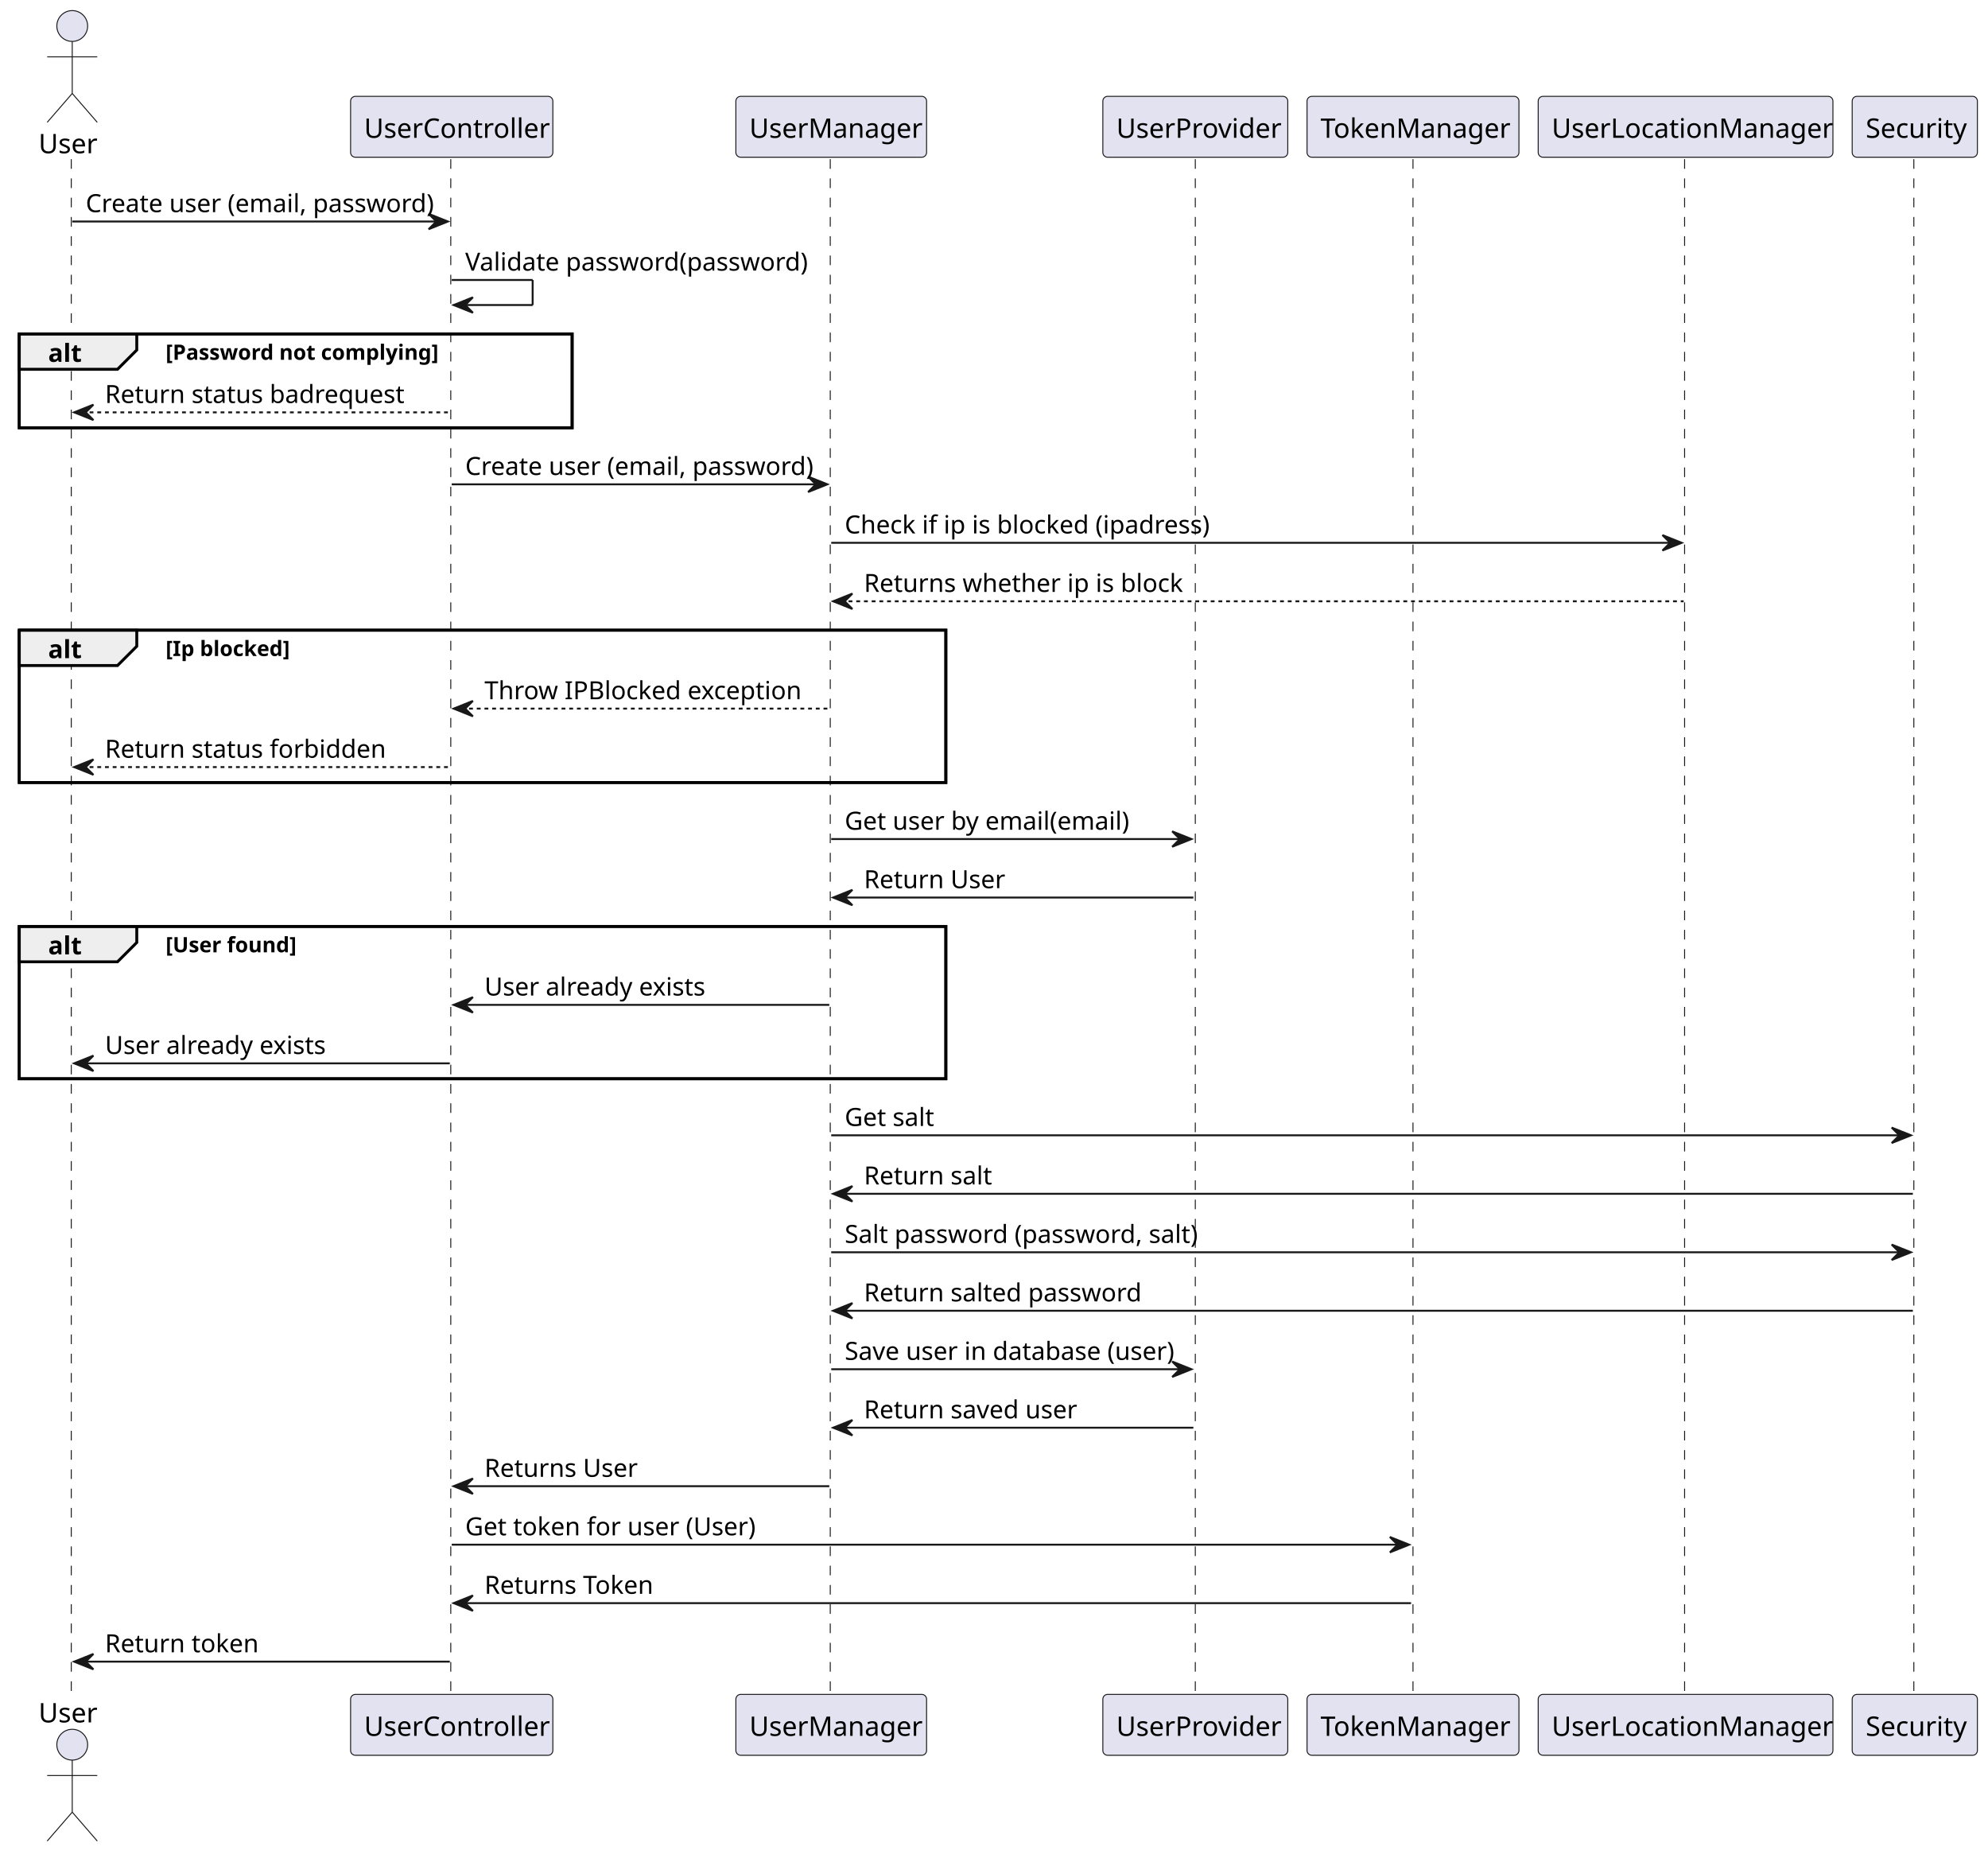
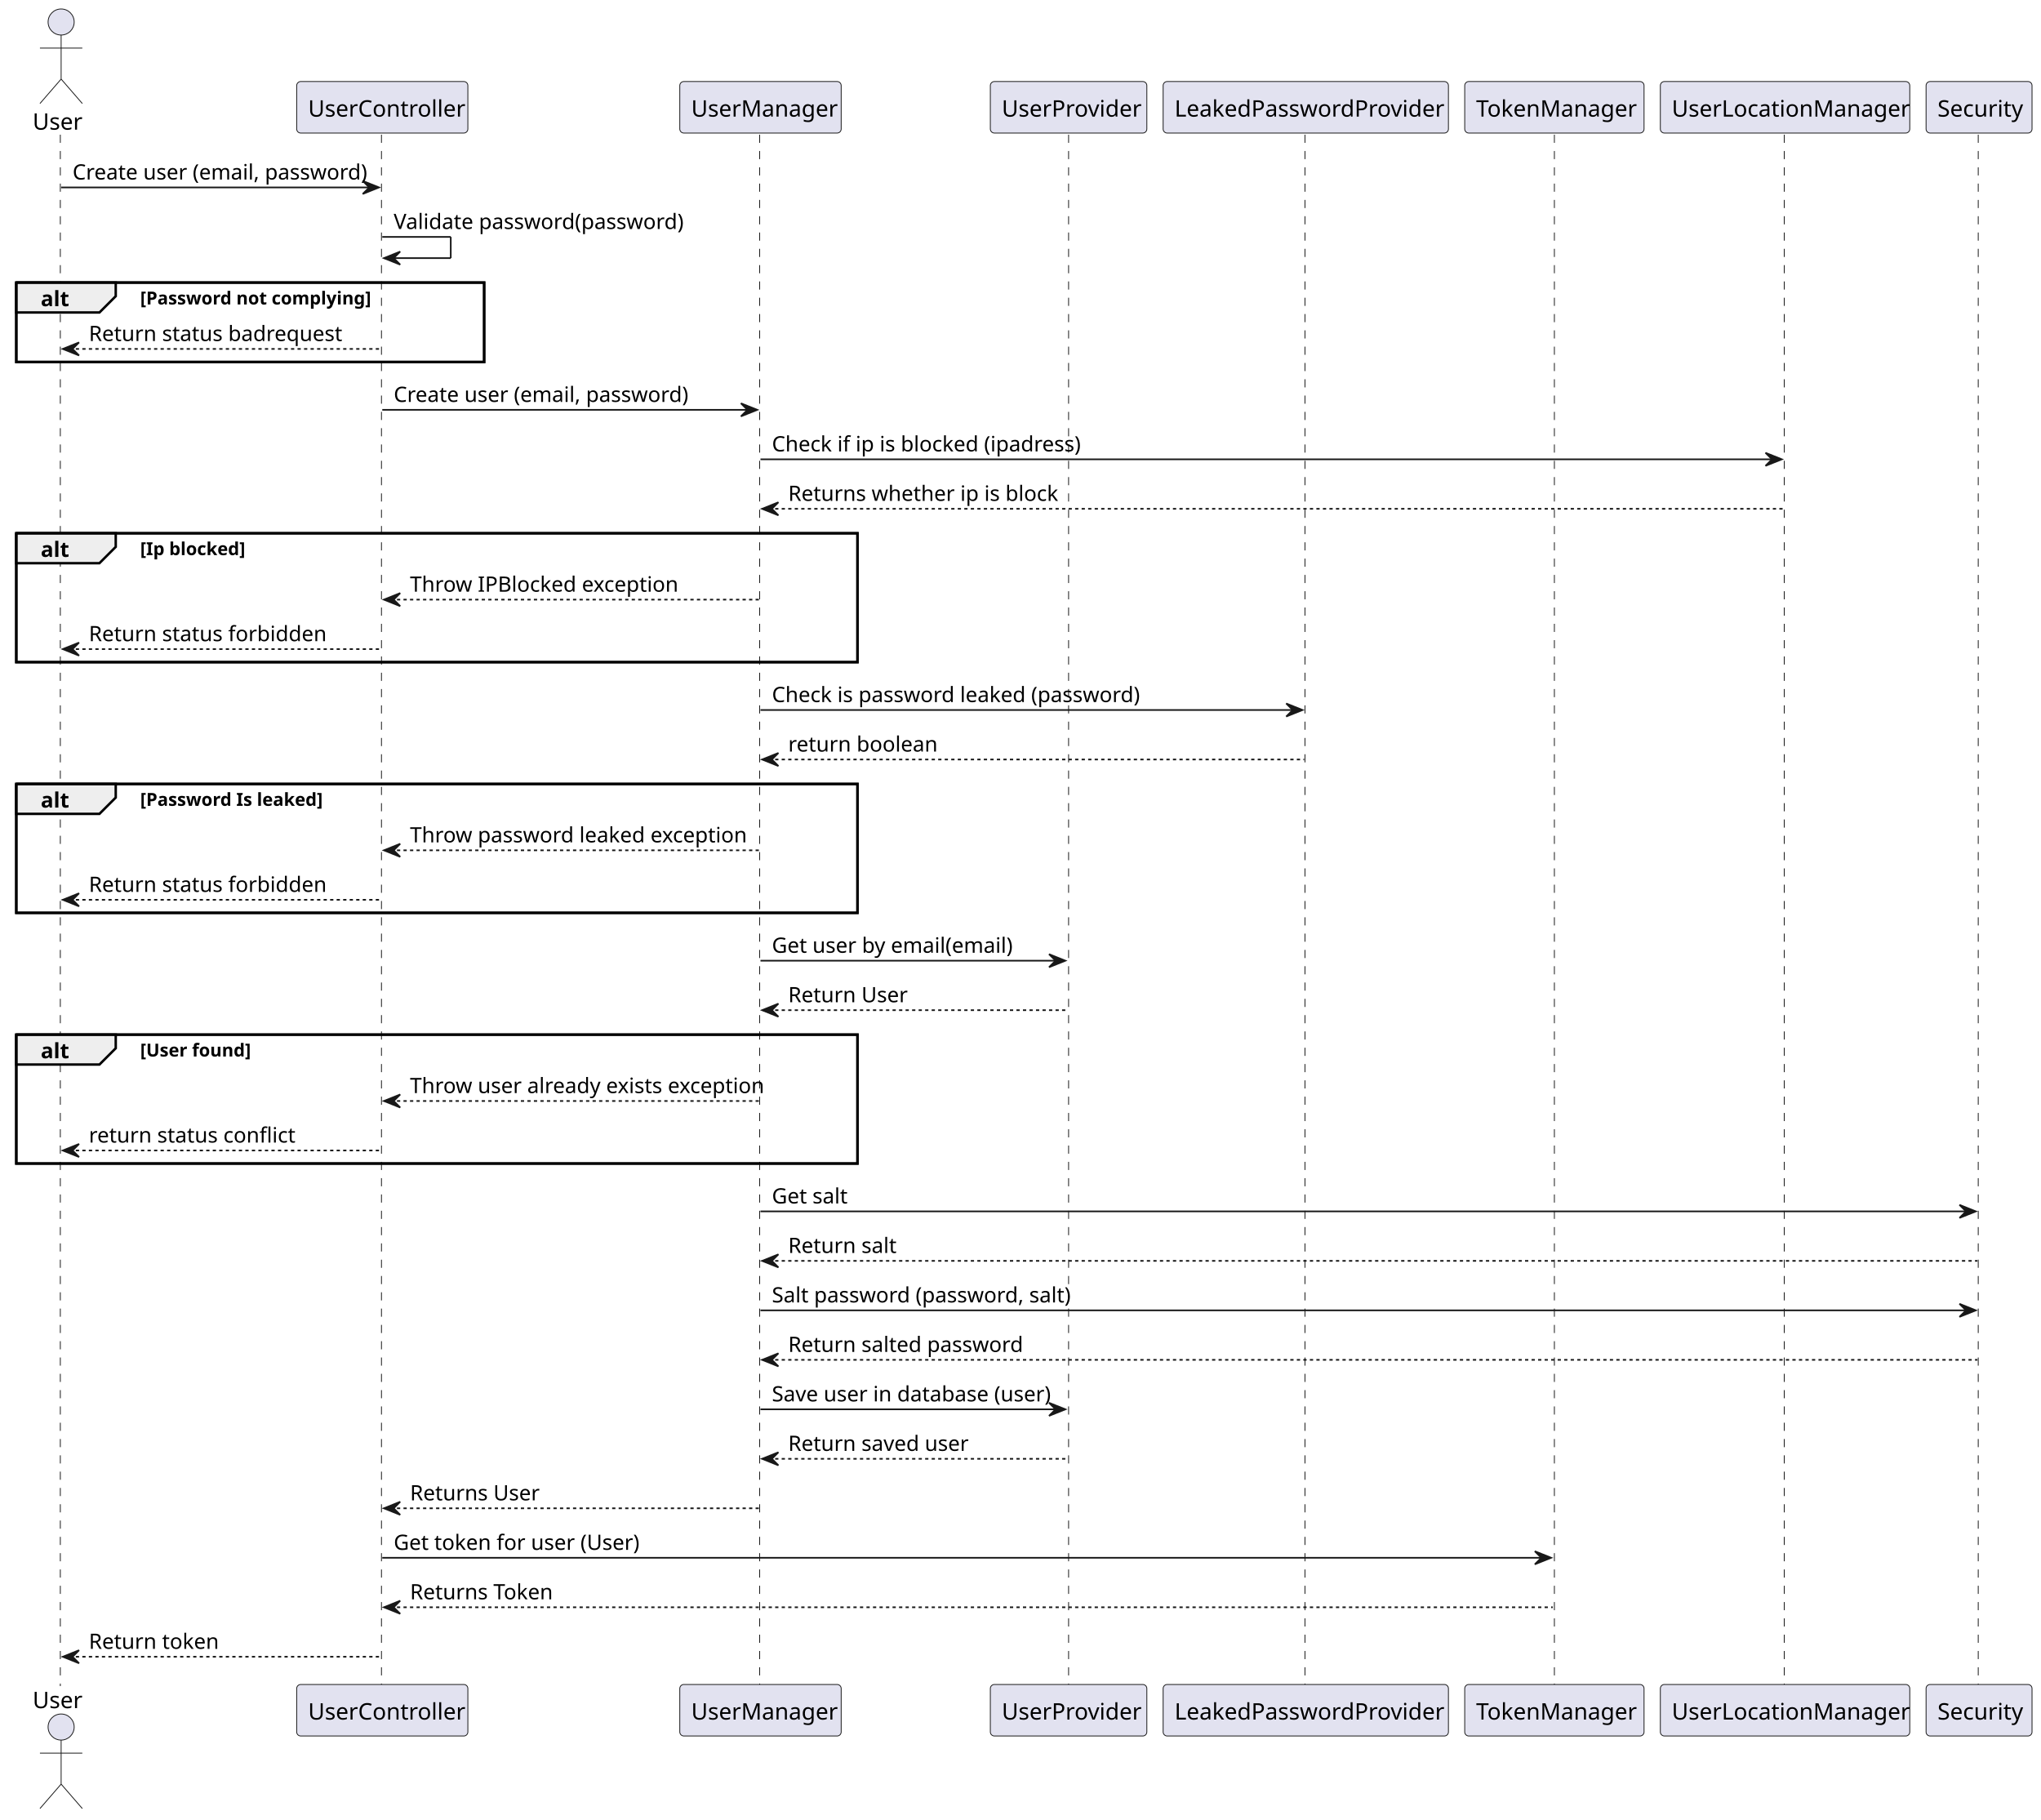
- <svg xmlns="http://www.w3.org/2000/svg" contentStyleType="text/css" height="962px" preserveAspectRatio="none" style="width:1032px;height:962px;background:#FFFFFF;" version="1.1" viewBox="0 0 1032 962" width="1032px" zoomAndPan="magnify">
+ <svg xmlns="http://www.w3.org/2000/svg" contentStyleType="text/css" height="1116px" preserveAspectRatio="none" style="width:1252px;height:1116px;background:#FFFFFF;" version="1.1" viewBox="0 0 1252 1116" width="1252px" zoomAndPan="magnify">
  <defs />
  <g>
    <rect fill="none" height="48.703" style="stroke:#000000;stroke-width:1.5;" width="287" x="10" y="173.312" />
-     <rect fill="none" height="79.055" style="stroke:#000000;stroke-width:1.5;" width="481" x="10" y="327.07" />
-     <rect fill="none" height="79.055" style="stroke:#000000;stroke-width:1.5;" width="481" x="10" y="480.828" />
-     <line style="stroke:#181818;stroke-width:0.5;stroke-dasharray:5.0,5.0;" x1="37" x2="37" y1="82.609" y2="880.398" />
-     <line style="stroke:#181818;stroke-width:0.5;stroke-dasharray:5.0,5.0;" x1="234" x2="234" y1="82.609" y2="880.398" />
-     <line style="stroke:#181818;stroke-width:0.5;stroke-dasharray:5.0,5.0;" x1="431" x2="431" y1="82.609" y2="880.398" />
-     <line style="stroke:#181818;stroke-width:0.5;stroke-dasharray:5.0,5.0;" x1="620.5" x2="620.5" y1="82.609" y2="880.398" />
-     <line style="stroke:#181818;stroke-width:0.5;stroke-dasharray:5.0,5.0;" x1="733.5" x2="733.5" y1="82.609" y2="880.398" />
-     <line style="stroke:#181818;stroke-width:0.5;stroke-dasharray:5.0,5.0;" x1="874.5" x2="874.5" y1="82.609" y2="880.398" />
-     <line style="stroke:#181818;stroke-width:0.5;stroke-dasharray:5.0,5.0;" x1="993.5" x2="993.5" y1="82.609" y2="880.398" />
+     <rect fill="none" height="79.055" style="stroke:#000000;stroke-width:1.5;" width="516" x="10" y="327.07" />
+     <rect fill="none" height="79.055" style="stroke:#000000;stroke-width:1.5;" width="516" x="10" y="480.828" />
+     <rect fill="none" height="79.055" style="stroke:#000000;stroke-width:1.5;" width="516" x="10" y="634.586" />
+     <line style="stroke:#181818;stroke-width:0.5;stroke-dasharray:5.0,5.0;" x1="37" x2="37" y1="82.609" y2="1034.156" />
+     <line style="stroke:#181818;stroke-width:0.5;stroke-dasharray:5.0,5.0;" x1="234" x2="234" y1="82.609" y2="1034.156" />
+     <line style="stroke:#181818;stroke-width:0.5;stroke-dasharray:5.0,5.0;" x1="466" x2="466" y1="82.609" y2="1034.156" />
+     <line style="stroke:#181818;stroke-width:0.5;stroke-dasharray:5.0,5.0;" x1="655.5" x2="655.5" y1="82.609" y2="1034.156" />
+     <line style="stroke:#181818;stroke-width:0.5;stroke-dasharray:5.0,5.0;" x1="800.5" x2="800.5" y1="82.609" y2="1034.156" />
+     <line style="stroke:#181818;stroke-width:0.5;stroke-dasharray:5.0,5.0;" x1="953.5" x2="953.5" y1="82.609" y2="1034.156" />
+     <line style="stroke:#181818;stroke-width:0.5;stroke-dasharray:5.0,5.0;" x1="1094.5" x2="1094.5" y1="82.609" y2="1034.156" />
+     <line style="stroke:#181818;stroke-width:0.5;stroke-dasharray:5.0,5.0;" x1="1213.5" x2="1213.5" y1="82.609" y2="1034.156" />
    <text fill="#000000" font-family="sans-serif" font-size="14" lengthAdjust="spacing" textLength="29" x="20" y="79.533">User</text>
    <ellipse cx="37.5" cy="13.5" fill="#E2E2F0" rx="8" ry="8" style="stroke:#181818;stroke-width:0.5;" />
    <path d="M37.5,21.5 L37.5,48.5 M24.5,29.5 L50.5,29.5 M37.5,48.5 L24.5,63.5 M37.5,48.5 L50.5,63.5 " fill="none" style="stroke:#181818;stroke-width:0.5;" />
-     <text fill="#000000" font-family="sans-serif" font-size="14" lengthAdjust="spacing" textLength="29" x="20" y="893.932">User</text>
-     <ellipse cx="37.5" cy="905.508" fill="#E2E2F0" rx="8" ry="8" style="stroke:#181818;stroke-width:0.5;" />
-     <path d="M37.5,913.508 L37.5,940.508 M24.5,921.508 L50.5,921.508 M37.5,940.508 L24.5,955.508 M37.5,940.508 L50.5,955.508 " fill="none" style="stroke:#181818;stroke-width:0.5;" />
+     <text fill="#000000" font-family="sans-serif" font-size="14" lengthAdjust="spacing" textLength="29" x="20" y="1047.689">User</text>
+     <ellipse cx="37.5" cy="1059.266" fill="#E2E2F0" rx="8" ry="8" style="stroke:#181818;stroke-width:0.5;" />
+     <path d="M37.5,1067.266 L37.5,1094.266 M24.5,1075.266 L50.5,1075.266 M37.5,1094.266 L24.5,1109.266 M37.5,1094.266 L50.5,1109.266 " fill="none" style="stroke:#181818;stroke-width:0.5;" />
    <rect fill="#E2E2F0" height="31.609" rx="2.5" ry="2.5" style="stroke:#181818;stroke-width:0.5;" width="105" x="182" y="50" />
    <text fill="#000000" font-family="sans-serif" font-size="14" lengthAdjust="spacing" textLength="91" x="189" y="71.533">UserController</text>
-     <rect fill="#E2E2F0" height="31.609" rx="2.5" ry="2.5" style="stroke:#181818;stroke-width:0.5;" width="105" x="182" y="879.398" />
-     <text fill="#000000" font-family="sans-serif" font-size="14" lengthAdjust="spacing" textLength="91" x="189" y="900.932">UserController</text>
-     <rect fill="#E2E2F0" height="31.609" rx="2.5" ry="2.5" style="stroke:#181818;stroke-width:0.5;" width="99" x="382" y="50" />
-     <text fill="#000000" font-family="sans-serif" font-size="14" lengthAdjust="spacing" textLength="85" x="389" y="71.533">UserManager</text>
-     <rect fill="#E2E2F0" height="31.609" rx="2.5" ry="2.5" style="stroke:#181818;stroke-width:0.5;" width="99" x="382" y="879.398" />
-     <text fill="#000000" font-family="sans-serif" font-size="14" lengthAdjust="spacing" textLength="85" x="389" y="900.932">UserManager</text>
-     <rect fill="#E2E2F0" height="31.609" rx="2.5" ry="2.5" style="stroke:#181818;stroke-width:0.5;" width="96" x="572.5" y="50" />
-     <text fill="#000000" font-family="sans-serif" font-size="14" lengthAdjust="spacing" textLength="82" x="579.5" y="71.533">UserProvider</text>
-     <rect fill="#E2E2F0" height="31.609" rx="2.5" ry="2.5" style="stroke:#181818;stroke-width:0.5;" width="96" x="572.5" y="879.398" />
-     <text fill="#000000" font-family="sans-serif" font-size="14" lengthAdjust="spacing" textLength="82" x="579.5" y="900.932">UserProvider</text>
-     <rect fill="#E2E2F0" height="31.609" rx="2.5" ry="2.5" style="stroke:#181818;stroke-width:0.5;" width="110" x="678.5" y="50" />
-     <text fill="#000000" font-family="sans-serif" font-size="14" lengthAdjust="spacing" textLength="96" x="685.5" y="71.533">TokenManager</text>
-     <rect fill="#E2E2F0" height="31.609" rx="2.5" ry="2.5" style="stroke:#181818;stroke-width:0.5;" width="110" x="678.5" y="879.398" />
-     <text fill="#000000" font-family="sans-serif" font-size="14" lengthAdjust="spacing" textLength="96" x="685.5" y="900.932">TokenManager</text>
-     <rect fill="#E2E2F0" height="31.609" rx="2.5" ry="2.5" style="stroke:#181818;stroke-width:0.5;" width="153" x="798.5" y="50" />
-     <text fill="#000000" font-family="sans-serif" font-size="14" lengthAdjust="spacing" textLength="139" x="805.5" y="71.533">UserLocationManager</text>
-     <rect fill="#E2E2F0" height="31.609" rx="2.5" ry="2.5" style="stroke:#181818;stroke-width:0.5;" width="153" x="798.5" y="879.398" />
-     <text fill="#000000" font-family="sans-serif" font-size="14" lengthAdjust="spacing" textLength="139" x="805.5" y="900.932">UserLocationManager</text>
-     <rect fill="#E2E2F0" height="31.609" rx="2.5" ry="2.5" style="stroke:#181818;stroke-width:0.5;" width="65" x="961.5" y="50" />
-     <text fill="#000000" font-family="sans-serif" font-size="14" lengthAdjust="spacing" textLength="51" x="968.5" y="71.533">Security</text>
-     <rect fill="#E2E2F0" height="31.609" rx="2.5" ry="2.5" style="stroke:#181818;stroke-width:0.5;" width="65" x="961.5" y="879.398" />
-     <text fill="#000000" font-family="sans-serif" font-size="14" lengthAdjust="spacing" textLength="51" x="968.5" y="900.932">Security</text>
+     <rect fill="#E2E2F0" height="31.609" rx="2.5" ry="2.5" style="stroke:#181818;stroke-width:0.5;" width="105" x="182" y="1033.156" />
+     <text fill="#000000" font-family="sans-serif" font-size="14" lengthAdjust="spacing" textLength="91" x="189" y="1054.689">UserController</text>
+     <rect fill="#E2E2F0" height="31.609" rx="2.5" ry="2.5" style="stroke:#181818;stroke-width:0.5;" width="99" x="417" y="50" />
+     <text fill="#000000" font-family="sans-serif" font-size="14" lengthAdjust="spacing" textLength="85" x="424" y="71.533">UserManager</text>
+     <rect fill="#E2E2F0" height="31.609" rx="2.5" ry="2.5" style="stroke:#181818;stroke-width:0.5;" width="99" x="417" y="1033.156" />
+     <text fill="#000000" font-family="sans-serif" font-size="14" lengthAdjust="spacing" textLength="85" x="424" y="1054.689">UserManager</text>
+     <rect fill="#E2E2F0" height="31.609" rx="2.5" ry="2.5" style="stroke:#181818;stroke-width:0.5;" width="96" x="607.5" y="50" />
+     <text fill="#000000" font-family="sans-serif" font-size="14" lengthAdjust="spacing" textLength="82" x="614.5" y="71.533">UserProvider</text>
+     <rect fill="#E2E2F0" height="31.609" rx="2.5" ry="2.5" style="stroke:#181818;stroke-width:0.5;" width="96" x="607.5" y="1033.156" />
+     <text fill="#000000" font-family="sans-serif" font-size="14" lengthAdjust="spacing" textLength="82" x="614.5" y="1054.689">UserProvider</text>
+     <rect fill="#E2E2F0" height="31.609" rx="2.5" ry="2.5" style="stroke:#181818;stroke-width:0.5;" width="175" x="713.5" y="50" />
+     <text fill="#000000" font-family="sans-serif" font-size="14" lengthAdjust="spacing" textLength="161" x="720.5" y="71.533">LeakedPasswordProvider</text>
+     <rect fill="#E2E2F0" height="31.609" rx="2.5" ry="2.5" style="stroke:#181818;stroke-width:0.5;" width="175" x="713.5" y="1033.156" />
+     <text fill="#000000" font-family="sans-serif" font-size="14" lengthAdjust="spacing" textLength="161" x="720.5" y="1054.689">LeakedPasswordProvider</text>
+     <rect fill="#E2E2F0" height="31.609" rx="2.5" ry="2.5" style="stroke:#181818;stroke-width:0.5;" width="110" x="898.5" y="50" />
+     <text fill="#000000" font-family="sans-serif" font-size="14" lengthAdjust="spacing" textLength="96" x="905.5" y="71.533">TokenManager</text>
+     <rect fill="#E2E2F0" height="31.609" rx="2.5" ry="2.5" style="stroke:#181818;stroke-width:0.5;" width="110" x="898.5" y="1033.156" />
+     <text fill="#000000" font-family="sans-serif" font-size="14" lengthAdjust="spacing" textLength="96" x="905.5" y="1054.689">TokenManager</text>
+     <rect fill="#E2E2F0" height="31.609" rx="2.5" ry="2.5" style="stroke:#181818;stroke-width:0.5;" width="153" x="1018.5" y="50" />
+     <text fill="#000000" font-family="sans-serif" font-size="14" lengthAdjust="spacing" textLength="139" x="1025.5" y="71.533">UserLocationManager</text>
+     <rect fill="#E2E2F0" height="31.609" rx="2.5" ry="2.5" style="stroke:#181818;stroke-width:0.5;" width="153" x="1018.5" y="1033.156" />
+     <text fill="#000000" font-family="sans-serif" font-size="14" lengthAdjust="spacing" textLength="139" x="1025.5" y="1054.689">UserLocationManager</text>
+     <rect fill="#E2E2F0" height="31.609" rx="2.5" ry="2.5" style="stroke:#181818;stroke-width:0.5;" width="65" x="1181.5" y="50" />
+     <text fill="#000000" font-family="sans-serif" font-size="14" lengthAdjust="spacing" textLength="51" x="1188.5" y="71.533">Security</text>
+     <rect fill="#E2E2F0" height="31.609" rx="2.5" ry="2.5" style="stroke:#181818;stroke-width:0.5;" width="65" x="1181.5" y="1033.156" />
+     <text fill="#000000" font-family="sans-serif" font-size="14" lengthAdjust="spacing" textLength="51" x="1188.5" y="1054.689">Security</text>
    <polygon fill="#181818" points="222.5,110.961,232.5,114.961,222.5,118.961,226.5,114.961" style="stroke:#181818;stroke-width:1.0;" />
    <line style="stroke:#181818;stroke-width:1.0;" x1="37.5" x2="228.5" y1="114.961" y2="114.961" />
    <text fill="#000000" font-family="sans-serif" font-size="13" lengthAdjust="spacing" textLength="173" x="44.5" y="110.105">Create user (email, password)</text>
    <line style="stroke:#181818;stroke-width:1.0;" x1="234.5" x2="276.5" y1="145.312" y2="145.312" />
    <line style="stroke:#181818;stroke-width:1.0;" x1="276.5" x2="276.5" y1="145.312" y2="158.312" />
    <line style="stroke:#181818;stroke-width:1.0;" x1="235.5" x2="276.5" y1="158.312" y2="158.312" />
    <polygon fill="#181818" points="245.5,154.312,235.5,158.312,245.5,162.312,241.5,158.312" style="stroke:#181818;stroke-width:1.0;" />
    <text fill="#000000" font-family="sans-serif" font-size="13" lengthAdjust="spacing" textLength="169" x="241.5" y="140.456">Validate password(password)</text>
    <path d="M10,173.312 L71,173.312 L71,181.664 L61,191.664 L10,191.664 L10,173.312 " fill="#EEEEEE" style="stroke:#000000;stroke-width:1.5;" />
    <rect fill="none" height="48.703" style="stroke:#000000;stroke-width:1.5;" width="287" x="10" y="173.312" />
    <text fill="#000000" font-family="sans-serif" font-size="13" font-weight="bold" lengthAdjust="spacing" textLength="16" x="25" y="187.808">alt</text>
    <text fill="#000000" font-family="sans-serif" font-size="11" font-weight="bold" lengthAdjust="spacing" textLength="145" x="86" y="186.731">[Password not complying]</text>
    <polygon fill="#181818" points="48.5,210.016,38.5,214.016,48.5,218.016,44.5,214.016" style="stroke:#181818;stroke-width:1.0;" />
    <line style="stroke:#181818;stroke-width:1.0;stroke-dasharray:2.0,2.0;" x1="42.5" x2="233.5" y1="214.016" y2="214.016" />
    <text fill="#000000" font-family="sans-serif" font-size="13" lengthAdjust="spacing" textLength="146" x="54.5" y="209.159">Return status badrequest</text>
-     <polygon fill="#181818" points="419.5,247.367,429.5,251.367,419.5,255.367,423.5,251.367" style="stroke:#181818;stroke-width:1.0;" />
-     <line style="stroke:#181818;stroke-width:1.0;" x1="234.5" x2="425.5" y1="251.367" y2="251.367" />
+     <polygon fill="#181818" points="454.5,247.367,464.5,251.367,454.5,255.367,458.5,251.367" style="stroke:#181818;stroke-width:1.0;" />
+     <line style="stroke:#181818;stroke-width:1.0;" x1="234.5" x2="460.5" y1="251.367" y2="251.367" />
    <text fill="#000000" font-family="sans-serif" font-size="13" lengthAdjust="spacing" textLength="173" x="241.5" y="246.511">Create user (email, password)</text>
-     <polygon fill="#181818" points="863,277.719,873,281.719,863,285.719,867,281.719" style="stroke:#181818;stroke-width:1.0;" />
-     <line style="stroke:#181818;stroke-width:1.0;" x1="431.5" x2="869" y1="281.719" y2="281.719" />
-     <text fill="#000000" font-family="sans-serif" font-size="13" lengthAdjust="spacing" textLength="185" x="438.5" y="276.862">Check if ip is blocked (ipadress)</text>
-     <polygon fill="#181818" points="442.5,308.07,432.5,312.07,442.5,316.07,438.5,312.07" style="stroke:#181818;stroke-width:1.0;" />
-     <line style="stroke:#181818;stroke-width:1.0;stroke-dasharray:2.0,2.0;" x1="436.5" x2="874" y1="312.07" y2="312.07" />
-     <text fill="#000000" font-family="sans-serif" font-size="13" lengthAdjust="spacing" textLength="157" x="448.5" y="307.214">Returns whether ip is block</text>
+     <polygon fill="#181818" points="1083,277.719,1093,281.719,1083,285.719,1087,281.719" style="stroke:#181818;stroke-width:1.0;" />
+     <line style="stroke:#181818;stroke-width:1.0;" x1="466.5" x2="1089" y1="281.719" y2="281.719" />
+     <text fill="#000000" font-family="sans-serif" font-size="13" lengthAdjust="spacing" textLength="185" x="473.5" y="276.862">Check if ip is blocked (ipadress)</text>
+     <polygon fill="#181818" points="477.5,308.07,467.5,312.07,477.5,316.07,473.5,312.07" style="stroke:#181818;stroke-width:1.0;" />
+     <line style="stroke:#181818;stroke-width:1.0;stroke-dasharray:2.0,2.0;" x1="471.5" x2="1094" y1="312.07" y2="312.07" />
+     <text fill="#000000" font-family="sans-serif" font-size="13" lengthAdjust="spacing" textLength="157" x="483.5" y="307.214">Returns whether ip is block</text>
    <path d="M10,327.07 L71,327.07 L71,335.422 L61,345.422 L10,345.422 L10,327.07 " fill="#EEEEEE" style="stroke:#000000;stroke-width:1.5;" />
-     <rect fill="none" height="79.055" style="stroke:#000000;stroke-width:1.5;" width="481" x="10" y="327.07" />
+     <rect fill="none" height="79.055" style="stroke:#000000;stroke-width:1.5;" width="516" x="10" y="327.07" />
    <text fill="#000000" font-family="sans-serif" font-size="13" font-weight="bold" lengthAdjust="spacing" textLength="16" x="25" y="341.565">alt</text>
    <text fill="#000000" font-family="sans-serif" font-size="11" font-weight="bold" lengthAdjust="spacing" textLength="65" x="86" y="340.489">[Ip blocked]</text>
    <polygon fill="#181818" points="245.5,363.773,235.5,367.773,245.5,371.773,241.5,367.773" style="stroke:#181818;stroke-width:1.0;" />
-     <line style="stroke:#181818;stroke-width:1.0;stroke-dasharray:2.0,2.0;" x1="239.5" x2="430.5" y1="367.773" y2="367.773" />
+     <line style="stroke:#181818;stroke-width:1.0;stroke-dasharray:2.0,2.0;" x1="239.5" x2="465.5" y1="367.773" y2="367.773" />
    <text fill="#000000" font-family="sans-serif" font-size="13" lengthAdjust="spacing" textLength="157" x="251.5" y="362.917">Throw IPBlocked exception</text>
    <polygon fill="#181818" points="48.5,394.125,38.5,398.125,48.5,402.125,44.5,398.125" style="stroke:#181818;stroke-width:1.0;" />
    <line style="stroke:#181818;stroke-width:1.0;stroke-dasharray:2.0,2.0;" x1="42.5" x2="233.5" y1="398.125" y2="398.125" />
    <text fill="#000000" font-family="sans-serif" font-size="13" lengthAdjust="spacing" textLength="134" x="54.5" y="393.269">Return status forbidden</text>
-     <polygon fill="#181818" points="608.5,431.477,618.5,435.477,608.5,439.477,612.5,435.477" style="stroke:#181818;stroke-width:1.0;" />
-     <line style="stroke:#181818;stroke-width:1.0;" x1="431.5" x2="614.5" y1="435.477" y2="435.477" />
-     <text fill="#000000" font-family="sans-serif" font-size="13" lengthAdjust="spacing" textLength="142" x="438.5" y="430.62">Get user by email(email)</text>
-     <polygon fill="#181818" points="442.5,461.828,432.5,465.828,442.5,469.828,438.5,465.828" style="stroke:#181818;stroke-width:1.0;" />
-     <line style="stroke:#181818;stroke-width:1.0;" x1="436.5" x2="619.5" y1="465.828" y2="465.828" />
-     <text fill="#000000" font-family="sans-serif" font-size="13" lengthAdjust="spacing" textLength="69" x="448.5" y="460.972">Return User</text>
+     <polygon fill="#181818" points="789,431.477,799,435.477,789,439.477,793,435.477" style="stroke:#181818;stroke-width:1.0;" />
+     <line style="stroke:#181818;stroke-width:1.0;" x1="466.5" x2="795" y1="435.477" y2="435.477" />
+     <text fill="#000000" font-family="sans-serif" font-size="13" lengthAdjust="spacing" textLength="219" x="473.5" y="430.62">Check is password leaked (password)</text>
+     <polygon fill="#181818" points="477.5,461.828,467.5,465.828,477.5,469.828,473.5,465.828" style="stroke:#181818;stroke-width:1.0;" />
+     <line style="stroke:#181818;stroke-width:1.0;stroke-dasharray:2.0,2.0;" x1="471.5" x2="800" y1="465.828" y2="465.828" />
+     <text fill="#000000" font-family="sans-serif" font-size="13" lengthAdjust="spacing" textLength="82" x="483.5" y="460.972">return boolean</text>
    <path d="M10,480.828 L71,480.828 L71,489.18 L61,499.18 L10,499.18 L10,480.828 " fill="#EEEEEE" style="stroke:#000000;stroke-width:1.5;" />
-     <rect fill="none" height="79.055" style="stroke:#000000;stroke-width:1.5;" width="481" x="10" y="480.828" />
+     <rect fill="none" height="79.055" style="stroke:#000000;stroke-width:1.5;" width="516" x="10" y="480.828" />
    <text fill="#000000" font-family="sans-serif" font-size="13" font-weight="bold" lengthAdjust="spacing" textLength="16" x="25" y="495.323">alt</text>
-     <text fill="#000000" font-family="sans-serif" font-size="11" font-weight="bold" lengthAdjust="spacing" textLength="69" x="86" y="494.247">[User found]</text>
+     <text fill="#000000" font-family="sans-serif" font-size="11" font-weight="bold" lengthAdjust="spacing" textLength="117" x="86" y="494.247">[Password Is leaked]</text>
    <polygon fill="#181818" points="245.5,517.531,235.5,521.531,245.5,525.531,241.5,521.531" style="stroke:#181818;stroke-width:1.0;" />
-     <line style="stroke:#181818;stroke-width:1.0;" x1="239.5" x2="430.5" y1="521.531" y2="521.531" />
-     <text fill="#000000" font-family="sans-serif" font-size="13" lengthAdjust="spacing" textLength="112" x="251.5" y="516.675">User already exists</text>
+     <line style="stroke:#181818;stroke-width:1.0;stroke-dasharray:2.0,2.0;" x1="239.5" x2="465.5" y1="521.531" y2="521.531" />
+     <text fill="#000000" font-family="sans-serif" font-size="13" lengthAdjust="spacing" textLength="195" x="251.5" y="516.675">Throw password leaked exception</text>
    <polygon fill="#181818" points="48.5,547.883,38.5,551.883,48.5,555.883,44.5,551.883" style="stroke:#181818;stroke-width:1.0;" />
-     <line style="stroke:#181818;stroke-width:1.0;" x1="42.5" x2="233.5" y1="551.883" y2="551.883" />
-     <text fill="#000000" font-family="sans-serif" font-size="13" lengthAdjust="spacing" textLength="112" x="54.5" y="547.026">User already exists</text>
-     <polygon fill="#181818" points="982,585.234,992,589.234,982,593.234,986,589.234" style="stroke:#181818;stroke-width:1.0;" />
-     <line style="stroke:#181818;stroke-width:1.0;" x1="431.5" x2="988" y1="589.234" y2="589.234" />
-     <text fill="#000000" font-family="sans-serif" font-size="13" lengthAdjust="spacing" textLength="46" x="438.5" y="584.378">Get salt</text>
-     <polygon fill="#181818" points="442.5,615.586,432.5,619.586,442.5,623.586,438.5,619.586" style="stroke:#181818;stroke-width:1.0;" />
-     <line style="stroke:#181818;stroke-width:1.0;" x1="436.5" x2="993" y1="619.586" y2="619.586" />
-     <text fill="#000000" font-family="sans-serif" font-size="13" lengthAdjust="spacing" textLength="63" x="448.5" y="614.73">Return salt</text>
-     <polygon fill="#181818" points="982,645.938,992,649.938,982,653.938,986,649.938" style="stroke:#181818;stroke-width:1.0;" />
-     <line style="stroke:#181818;stroke-width:1.0;" x1="431.5" x2="988" y1="649.938" y2="649.938" />
-     <text fill="#000000" font-family="sans-serif" font-size="13" lengthAdjust="spacing" textLength="178" x="438.5" y="645.081">Salt password (password, salt)</text>
-     <polygon fill="#181818" points="442.5,676.289,432.5,680.289,442.5,684.289,438.5,680.289" style="stroke:#181818;stroke-width:1.0;" />
-     <line style="stroke:#181818;stroke-width:1.0;" x1="436.5" x2="993" y1="680.289" y2="680.289" />
-     <text fill="#000000" font-family="sans-serif" font-size="13" lengthAdjust="spacing" textLength="136" x="448.5" y="675.433">Return salted password</text>
-     <polygon fill="#181818" points="608.5,706.641,618.5,710.641,608.5,714.641,612.5,710.641" style="stroke:#181818;stroke-width:1.0;" />
-     <line style="stroke:#181818;stroke-width:1.0;" x1="431.5" x2="614.5" y1="710.641" y2="710.641" />
-     <text fill="#000000" font-family="sans-serif" font-size="13" lengthAdjust="spacing" textLength="165" x="438.5" y="705.784">Save user in database (user)</text>
-     <polygon fill="#181818" points="442.5,736.992,432.5,740.992,442.5,744.992,438.5,740.992" style="stroke:#181818;stroke-width:1.0;" />
-     <line style="stroke:#181818;stroke-width:1.0;" x1="436.5" x2="619.5" y1="740.992" y2="740.992" />
-     <text fill="#000000" font-family="sans-serif" font-size="13" lengthAdjust="spacing" textLength="104" x="448.5" y="736.136">Return saved user</text>
-     <polygon fill="#181818" points="245.5,767.344,235.5,771.344,245.5,775.344,241.5,771.344" style="stroke:#181818;stroke-width:1.0;" />
-     <line style="stroke:#181818;stroke-width:1.0;" x1="239.5" x2="430.5" y1="771.344" y2="771.344" />
-     <text fill="#000000" font-family="sans-serif" font-size="13" lengthAdjust="spacing" textLength="76" x="251.5" y="766.487">Returns User</text>
-     <polygon fill="#181818" points="721.5,797.695,731.5,801.695,721.5,805.695,725.5,801.695" style="stroke:#181818;stroke-width:1.0;" />
-     <line style="stroke:#181818;stroke-width:1.0;" x1="234.5" x2="727.5" y1="801.695" y2="801.695" />
-     <text fill="#000000" font-family="sans-serif" font-size="13" lengthAdjust="spacing" textLength="143" x="241.5" y="796.839">Get token for user (User)</text>
-     <polygon fill="#181818" points="245.5,828.047,235.5,832.047,245.5,836.047,241.5,832.047" style="stroke:#181818;stroke-width:1.0;" />
-     <line style="stroke:#181818;stroke-width:1.0;" x1="239.5" x2="732.5" y1="832.047" y2="832.047" />
-     <text fill="#000000" font-family="sans-serif" font-size="13" lengthAdjust="spacing" textLength="84" x="251.5" y="827.19">Returns Token</text>
-     <polygon fill="#181818" points="48.5,858.398,38.5,862.398,48.5,866.398,44.5,862.398" style="stroke:#181818;stroke-width:1.0;" />
-     <line style="stroke:#181818;stroke-width:1.0;" x1="42.5" x2="233.5" y1="862.398" y2="862.398" />
-     <text fill="#000000" font-family="sans-serif" font-size="13" lengthAdjust="spacing" textLength="74" x="54.5" y="857.542">Return token</text>
+     <line style="stroke:#181818;stroke-width:1.0;stroke-dasharray:2.0,2.0;" x1="42.5" x2="233.5" y1="551.883" y2="551.883" />
+     <text fill="#000000" font-family="sans-serif" font-size="13" lengthAdjust="spacing" textLength="134" x="54.5" y="547.026">Return status forbidden</text>
+     <polygon fill="#181818" points="643.5,585.234,653.5,589.234,643.5,593.234,647.5,589.234" style="stroke:#181818;stroke-width:1.0;" />
+     <line style="stroke:#181818;stroke-width:1.0;" x1="466.5" x2="649.5" y1="589.234" y2="589.234" />
+     <text fill="#000000" font-family="sans-serif" font-size="13" lengthAdjust="spacing" textLength="142" x="473.5" y="584.378">Get user by email(email)</text>
+     <polygon fill="#181818" points="477.5,615.586,467.5,619.586,477.5,623.586,473.5,619.586" style="stroke:#181818;stroke-width:1.0;" />
+     <line style="stroke:#181818;stroke-width:1.0;stroke-dasharray:2.0,2.0;" x1="471.5" x2="654.5" y1="619.586" y2="619.586" />
+     <text fill="#000000" font-family="sans-serif" font-size="13" lengthAdjust="spacing" textLength="69" x="483.5" y="614.73">Return User</text>
+     <path d="M10,634.586 L71,634.586 L71,642.938 L61,652.938 L10,652.938 L10,634.586 " fill="#EEEEEE" style="stroke:#000000;stroke-width:1.5;" />
+     <rect fill="none" height="79.055" style="stroke:#000000;stroke-width:1.5;" width="516" x="10" y="634.586" />
+     <text fill="#000000" font-family="sans-serif" font-size="13" font-weight="bold" lengthAdjust="spacing" textLength="16" x="25" y="649.081">alt</text>
+     <text fill="#000000" font-family="sans-serif" font-size="11" font-weight="bold" lengthAdjust="spacing" textLength="69" x="86" y="648.005">[User found]</text>
+     <polygon fill="#181818" points="245.5,671.289,235.5,675.289,245.5,679.289,241.5,675.289" style="stroke:#181818;stroke-width:1.0;" />
+     <line style="stroke:#181818;stroke-width:1.0;stroke-dasharray:2.0,2.0;" x1="239.5" x2="465.5" y1="675.289" y2="675.289" />
+     <text fill="#000000" font-family="sans-serif" font-size="13" lengthAdjust="spacing" textLength="208" x="251.5" y="670.433">Throw user already exists exception</text>
+     <polygon fill="#181818" points="48.5,701.641,38.5,705.641,48.5,709.641,44.5,705.641" style="stroke:#181818;stroke-width:1.0;" />
+     <line style="stroke:#181818;stroke-width:1.0;stroke-dasharray:2.0,2.0;" x1="42.5" x2="233.5" y1="705.641" y2="705.641" />
+     <text fill="#000000" font-family="sans-serif" font-size="13" lengthAdjust="spacing" textLength="118" x="54.5" y="700.784">return status conflict</text>
+     <polygon fill="#181818" points="1202,738.992,1212,742.992,1202,746.992,1206,742.992" style="stroke:#181818;stroke-width:1.0;" />
+     <line style="stroke:#181818;stroke-width:1.0;" x1="466.5" x2="1208" y1="742.992" y2="742.992" />
+     <text fill="#000000" font-family="sans-serif" font-size="13" lengthAdjust="spacing" textLength="46" x="473.5" y="738.136">Get salt</text>
+     <polygon fill="#181818" points="477.5,769.344,467.5,773.344,477.5,777.344,473.5,773.344" style="stroke:#181818;stroke-width:1.0;" />
+     <line style="stroke:#181818;stroke-width:1.0;stroke-dasharray:2.0,2.0;" x1="471.5" x2="1213" y1="773.344" y2="773.344" />
+     <text fill="#000000" font-family="sans-serif" font-size="13" lengthAdjust="spacing" textLength="63" x="483.5" y="768.487">Return salt</text>
+     <polygon fill="#181818" points="1202,799.695,1212,803.695,1202,807.695,1206,803.695" style="stroke:#181818;stroke-width:1.0;" />
+     <line style="stroke:#181818;stroke-width:1.0;" x1="466.5" x2="1208" y1="803.695" y2="803.695" />
+     <text fill="#000000" font-family="sans-serif" font-size="13" lengthAdjust="spacing" textLength="178" x="473.5" y="798.839">Salt password (password, salt)</text>
+     <polygon fill="#181818" points="477.5,830.047,467.5,834.047,477.5,838.047,473.5,834.047" style="stroke:#181818;stroke-width:1.0;" />
+     <line style="stroke:#181818;stroke-width:1.0;stroke-dasharray:2.0,2.0;" x1="471.5" x2="1213" y1="834.047" y2="834.047" />
+     <text fill="#000000" font-family="sans-serif" font-size="13" lengthAdjust="spacing" textLength="136" x="483.5" y="829.19">Return salted password</text>
+     <polygon fill="#181818" points="643.5,860.398,653.5,864.398,643.5,868.398,647.5,864.398" style="stroke:#181818;stroke-width:1.0;" />
+     <line style="stroke:#181818;stroke-width:1.0;" x1="466.5" x2="649.5" y1="864.398" y2="864.398" />
+     <text fill="#000000" font-family="sans-serif" font-size="13" lengthAdjust="spacing" textLength="165" x="473.5" y="859.542">Save user in database (user)</text>
+     <polygon fill="#181818" points="477.5,890.75,467.5,894.75,477.5,898.75,473.5,894.75" style="stroke:#181818;stroke-width:1.0;" />
+     <line style="stroke:#181818;stroke-width:1.0;stroke-dasharray:2.0,2.0;" x1="471.5" x2="654.5" y1="894.75" y2="894.75" />
+     <text fill="#000000" font-family="sans-serif" font-size="13" lengthAdjust="spacing" textLength="104" x="483.5" y="889.894">Return saved user</text>
+     <polygon fill="#181818" points="245.5,921.102,235.5,925.102,245.5,929.102,241.5,925.102" style="stroke:#181818;stroke-width:1.0;" />
+     <line style="stroke:#181818;stroke-width:1.0;stroke-dasharray:2.0,2.0;" x1="239.5" x2="465.5" y1="925.102" y2="925.102" />
+     <text fill="#000000" font-family="sans-serif" font-size="13" lengthAdjust="spacing" textLength="76" x="251.5" y="920.245">Returns User</text>
+     <polygon fill="#181818" points="941.5,951.453,951.5,955.453,941.5,959.453,945.5,955.453" style="stroke:#181818;stroke-width:1.0;" />
+     <line style="stroke:#181818;stroke-width:1.0;" x1="234.5" x2="947.5" y1="955.453" y2="955.453" />
+     <text fill="#000000" font-family="sans-serif" font-size="13" lengthAdjust="spacing" textLength="143" x="241.5" y="950.597">Get token for user (User)</text>
+     <polygon fill="#181818" points="245.5,981.805,235.5,985.805,245.5,989.805,241.5,985.805" style="stroke:#181818;stroke-width:1.0;" />
+     <line style="stroke:#181818;stroke-width:1.0;stroke-dasharray:2.0,2.0;" x1="239.5" x2="952.5" y1="985.805" y2="985.805" />
+     <text fill="#000000" font-family="sans-serif" font-size="13" lengthAdjust="spacing" textLength="84" x="251.5" y="980.948">Returns Token</text>
+     <polygon fill="#181818" points="48.5,1012.156,38.5,1016.156,48.5,1020.156,44.5,1016.156" style="stroke:#181818;stroke-width:1.0;" />
+     <line style="stroke:#181818;stroke-width:1.0;stroke-dasharray:2.0,2.0;" x1="42.5" x2="233.5" y1="1016.156" y2="1016.156" />
+     <text fill="#000000" font-family="sans-serif" font-size="13" lengthAdjust="spacing" textLength="74" x="54.5" y="1011.3">Return token</text>
  </g>
</svg>
